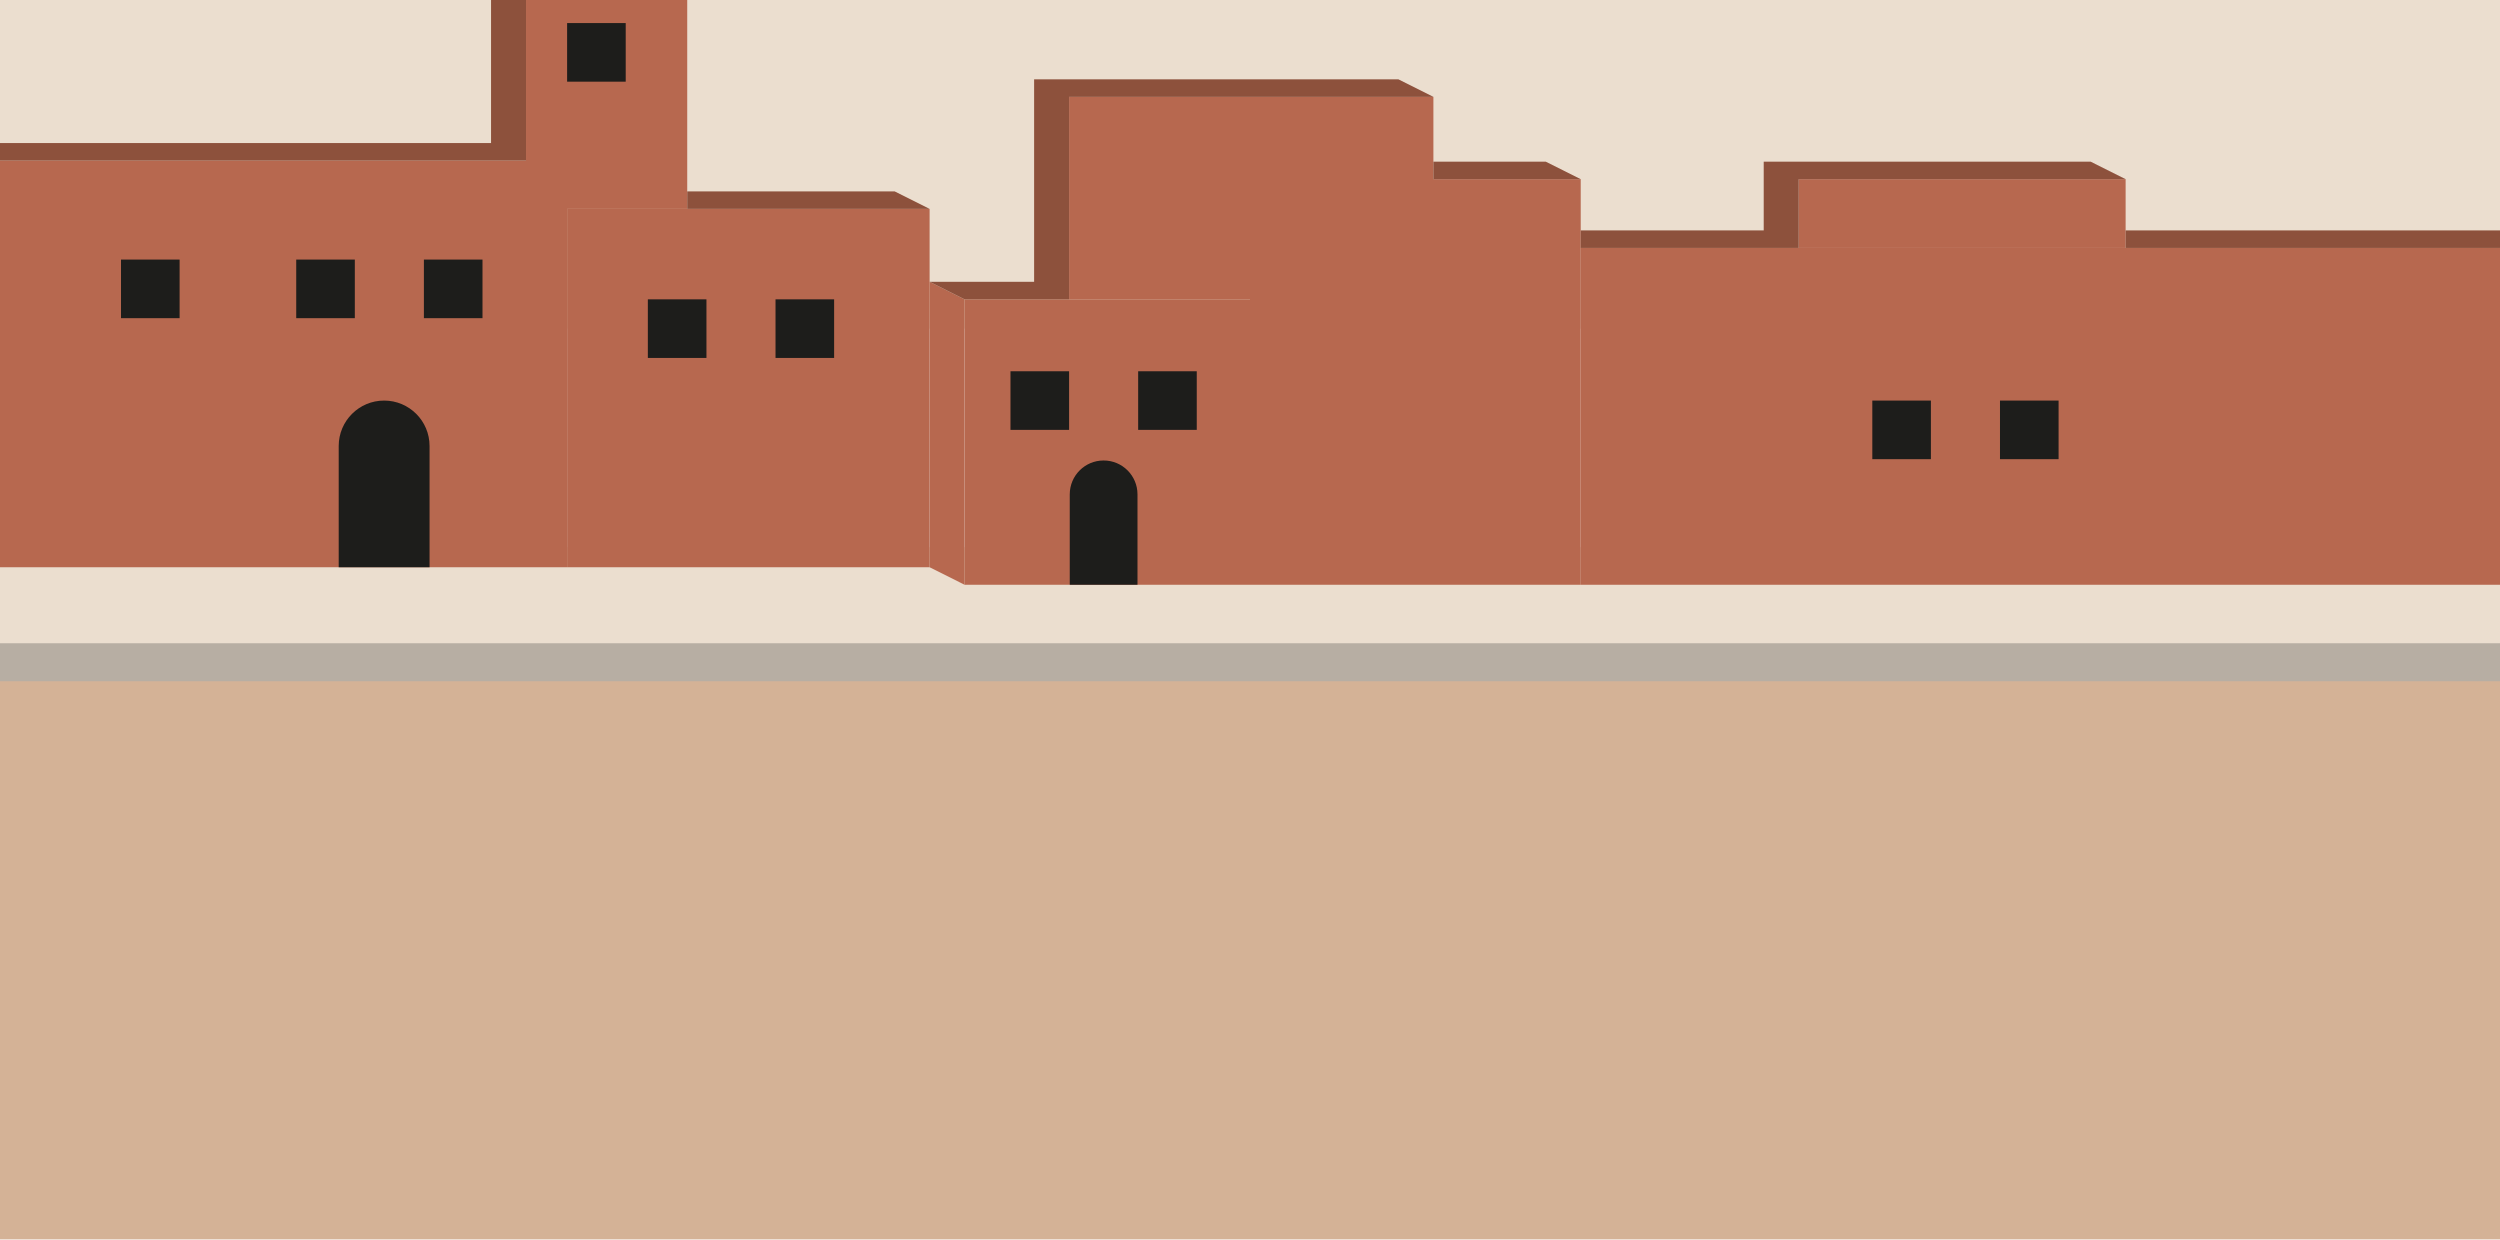
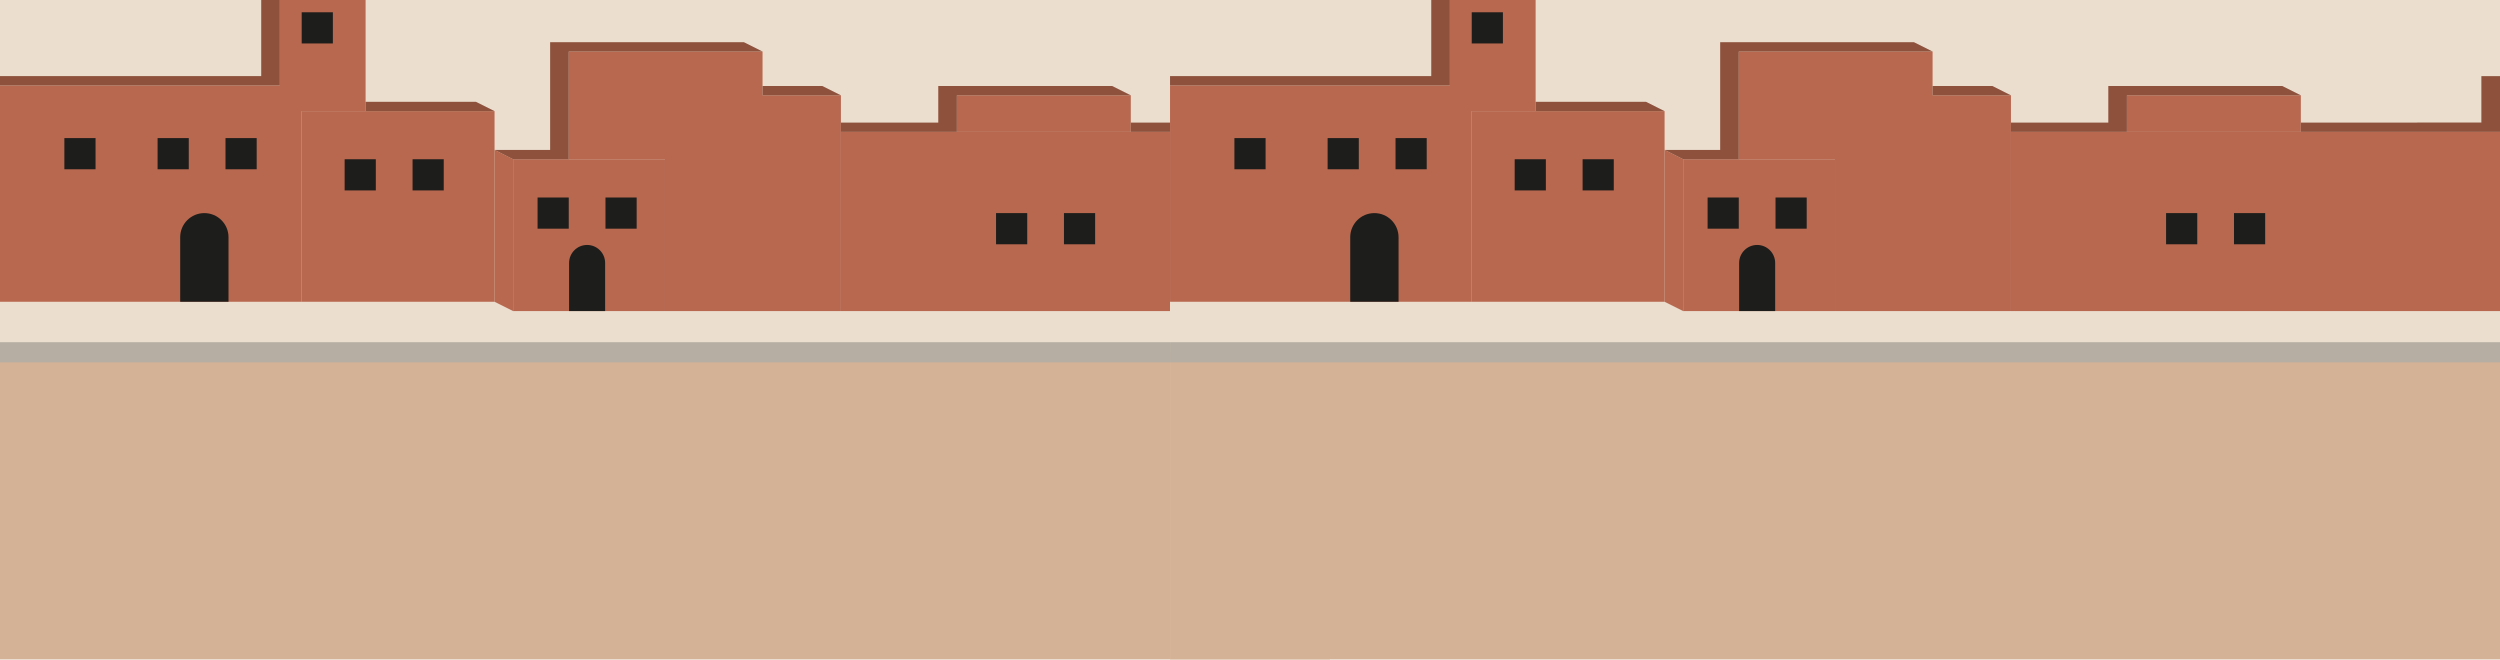
- <svg xmlns="http://www.w3.org/2000/svg" viewBox="0 0 5524 2738.57">
+ <svg xmlns="http://www.w3.org/2000/svg" viewBox="0 0 10383.75 2738.57">
  <defs>
-     <style>.cls-1{fill:#ebdecf;}.cls-2{fill:#d4b296;}.cls-3{fill:#b7aea3;}.cls-4{fill:#b7684f;}.cls-5{fill:#1d1d1b;}.cls-6{fill:#8d513c;}.cls-7{fill:#85361d;}</style>
+     <style>.cls-1{fill:none;}.cls-2{fill:#ebdecf;}.cls-3{fill:#d4b296;}.cls-4{fill:#b7aea3;}.cls-5{fill:#b7684f;}.cls-6{fill:#1d1d1b;}.cls-7{fill:#8d513c;}</style>
  </defs>
  <g id="Calque_2" data-name="Calque 2">
    <g id="Calque_1-2" data-name="Calque 1">
-       <rect class="cls-1" width="5524" height="726.17" />
-       <rect class="cls-1" y="1209" width="5524" height="254.31" />
-       <rect class="cls-2" y="1463.31" width="5524" height="1275.26" />
-       <rect class="cls-3" y="1421.33" width="5524" height="83.97" />
-       <rect class="cls-4" y="354.79" width="1253.09" height="898.59" />
-       <rect class="cls-4" x="1253.09" y="461.58" width="800.97" height="791.81" />
-       <rect class="cls-4" x="2131.33" y="661.42" width="630.67" height="630.67" />
-       <polygon class="cls-4" points="2054.06 1253.38 2131.33 1292.09 2131.33 661.42 2054.06 622.71 2054.06 1253.38" />
-       <rect class="cls-4" x="2762" y="395.91" width="730.76" height="896.18" />
-       <rect class="cls-4" x="2362.25" y="214.02" width="804.98" height="447.41" />
-       <rect class="cls-4" x="3492.76" y="547.83" width="2031.24" height="744.27" />
-       <rect class="cls-4" x="3974.37" y="395.91" width="722.41" height="151.92" />
-       <rect class="cls-4" x="1162.29" width="356.2" height="461.58" />
-       <rect class="cls-5" x="654.53" y="573.55" width="129.49" height="129.49" />
-       <rect class="cls-5" x="267.37" y="573.55" width="129.49" height="129.49" />
-       <rect class="cls-5" x="936.64" y="573.55" width="129.49" height="129.49" />
-       <rect class="cls-5" x="1253.09" y="50.98" width="129.49" height="129.49" />
-       <path class="cls-5" d="M949.14,985.47v267.92H748.4V985.47a100.37,100.37,0,0,1,200.74,0Z" />
-       <path class="cls-5" d="M2513.4,1092.32v199.77H2363.72V1092.32a74.84,74.84,0,1,1,149.68,0Z" />
-       <rect class="cls-5" x="1431.48" y="661.42" width="129.49" height="129.49" />
-       <rect class="cls-5" x="1713.59" y="661.42" width="129.49" height="129.49" />
-       <rect class="cls-5" x="2232.76" y="820.35" width="129.49" height="129.49" />
-       <rect class="cls-5" x="2514.87" y="820.35" width="129.49" height="129.49" />
-       <rect class="cls-5" x="4137.06" y="885.1" width="129.49" height="129.49" />
-       <rect class="cls-5" x="4419.16" y="885.1" width="129.49" height="129.49" />
-       <polyline class="cls-6" points="1976.79 422.87 1518.5 422.87 1518.5 461.58 2054.06 461.58 1976.79 422.87" />
-       <polygon class="cls-6" points="1162.29 0 1162.29 354.79 0 354.79 0 316.09 1085.02 316.09 1085.02 0 1162.29 0" />
-       <line class="cls-7" x1="1085.02" y1="316.09" x2="1162.29" y2="354.79" />
-       <polygon class="cls-6" points="2054.06 622.71 2284.98 622.71 2284.98 175.31 3089.96 175.31 3167.23 214.01 2362.25 214.01 2362.25 661.42 2131.33 661.42 2054.06 622.71" />
-       <polygon class="cls-6" points="3492.76 509.12 3492.76 547.83 3974.37 547.83 3974.37 395.91 4696.78 395.91 4619.52 357.2 3897.1 357.2 3897.1 509.12 3492.76 509.12" />
-       <polygon class="cls-6" points="3492.76 395.91 3415.49 357.2 3167.23 357.2 3167.23 395.91 3492.76 395.91" />
-       <rect class="cls-6" x="4696.78" y="509.12" width="827.22" height="38.71" />
-       <line class="cls-7" x1="3897.1" y1="509.12" x2="3974.37" y2="547.83" />
-       <line class="cls-7" x1="2284.98" y1="622.71" x2="2362.25" y2="661.42" />
+       <rect id="Fond" class="cls-1" width="5524" height="2738.57" />
+       <rect id="Ciel" class="cls-2" width="5524" height="2738.57" />
+       <rect id="Sol" class="cls-3" y="1463.31" width="5524" height="1275.26" />
+       <g id="Trottoir">
+         <rect class="cls-2" y="1209" width="5524" height="254.31" />
+         <rect class="cls-4" y="1421.33" width="5524" height="83.97" />
+       </g>
+       <g id="Batiment">
+         <rect class="cls-5" y="354.79" width="1253.09" height="898.59" />
+         <rect class="cls-5" x="1253.09" y="461.58" width="800.97" height="791.81" />
+         <rect class="cls-5" x="2131.33" y="661.42" width="630.67" height="630.67" />
+         <polygon class="cls-5" points="2054.06 1253.38 2131.33 1292.09 2131.33 661.42 2054.06 622.71 2054.06 1253.38" />
+         <rect class="cls-5" x="2762" y="395.91" width="730.76" height="896.18" />
+         <rect class="cls-5" x="2362.25" y="214.02" width="804.98" height="447.41" />
+         <rect class="cls-5" x="3492.76" y="547.83" width="2031.24" height="744.27" />
+         <rect class="cls-5" x="3974.37" y="395.91" width="722.41" height="151.92" />
+         <rect class="cls-5" x="1162.29" width="356.2" height="461.58" />
+         <rect class="cls-6" x="654.53" y="573.55" width="129.49" height="129.49" />
+         <rect class="cls-6" x="267.37" y="573.55" width="129.49" height="129.49" />
+         <rect class="cls-6" x="936.64" y="573.55" width="129.49" height="129.49" />
+         <rect class="cls-6" x="1253.09" y="50.98" width="129.49" height="129.49" />
+         <path class="cls-6" d="M949.14,985.47v267.92H748.4V985.47a100.37,100.37,0,0,1,200.74,0Z" />
+         <path class="cls-6" d="M2513.4,1092.32v199.77H2363.72V1092.32a74.84,74.84,0,1,1,149.68-.13Z" />
+         <rect class="cls-6" x="1431.48" y="661.42" width="129.49" height="129.49" />
+         <rect class="cls-6" x="1713.59" y="661.42" width="129.49" height="129.49" />
+         <rect class="cls-6" x="2232.76" y="820.35" width="129.49" height="129.49" />
+         <rect class="cls-6" x="2514.87" y="820.35" width="129.49" height="129.49" />
+         <rect class="cls-6" x="4137.06" y="885.1" width="129.49" height="129.49" />
+         <rect class="cls-6" x="4419.16" y="885.1" width="129.49" height="129.49" />
+         <polyline class="cls-7" points="1976.79 422.87 1518.5 422.87 1518.5 461.58 2054.06 461.58 1976.79 422.87" />
+         <polygon class="cls-7" points="1162.29 0 1162.29 354.79 0 354.79 0 316.09 1085.02 316.09 1085.02 0 1162.29 0" />
+         <line class="cls-1" x1="1085.02" y1="316.09" x2="1162.29" y2="354.79" />
+         <polygon class="cls-7" points="2054.06 622.71 2284.98 622.71 2284.98 175.31 3089.96 175.31 3167.23 214.01 2362.25 214.01 2362.25 661.42 2131.33 661.42 2054.06 622.71" />
+         <polygon class="cls-7" points="3492.76 509.12 3492.76 547.83 3974.37 547.83 3974.37 395.91 4696.78 395.91 4619.52 357.2 3897.1 357.2 3897.1 509.12 3492.76 509.12" />
+         <polygon class="cls-7" points="3492.76 395.91 3415.49 357.2 3167.23 357.2 3167.23 395.91 3492.76 395.91" />
+         <polygon class="cls-7" points="5524 547.83 4696.78 547.83 4696.78 509.12 5446.63 509.07 5446.63 316.09 5524 316.09 5524 547.83" />
+         <line class="cls-1" x1="3897.1" y1="509.12" x2="3974.37" y2="547.83" />
+         <line class="cls-1" x1="2284.98" y1="622.71" x2="2362.25" y2="661.42" />
+         <line class="cls-1" x1="5446.63" y1="509.07" x2="5523.9" y2="547.77" />
+         <line class="cls-1" x1="5446.63" y1="318.89" x2="5523.9" y2="357.59" />
+       </g>
+       <rect id="Fond-2" data-name="Fond" class="cls-1" x="4859.75" width="5524" height="2738.57" />
+       <rect id="Ciel-2" data-name="Ciel" class="cls-2" x="4859.75" width="5524" height="2738.57" />
+       <rect id="Sol-2" data-name="Sol" class="cls-3" x="4859.75" y="1463.31" width="5524" height="1275.26" />
+       <g id="Trottoir-2" data-name="Trottoir">
+         <rect class="cls-2" x="4859.75" y="1209" width="5524" height="254.31" />
+         <rect class="cls-4" x="4859.75" y="1421.33" width="5524" height="83.97" />
+       </g>
+       <g id="Batiment-2" data-name="Batiment">
+         <rect class="cls-5" x="4859.75" y="354.79" width="1253.09" height="898.59" />
+         <rect class="cls-5" x="6112.84" y="461.58" width="800.97" height="791.81" />
+         <rect class="cls-5" x="6991.08" y="661.42" width="630.67" height="630.67" />
+         <polygon class="cls-5" points="6913.81 1253.38 6991.08 1292.09 6991.08 661.42 6913.81 622.71 6913.81 1253.38" />
+         <rect class="cls-5" x="7621.75" y="395.91" width="730.76" height="896.18" />
+         <rect class="cls-5" x="7222" y="214.02" width="804.98" height="447.41" />
+         <rect class="cls-5" x="8352.51" y="547.83" width="2031.24" height="744.27" />
+         <rect class="cls-5" x="8834.12" y="395.91" width="722.41" height="151.92" />
+         <rect class="cls-5" x="6022.04" width="356.2" height="461.58" />
+         <rect class="cls-6" x="5514.28" y="573.55" width="129.49" height="129.49" />
+         <rect class="cls-6" x="5127.12" y="573.55" width="129.49" height="129.49" />
+         <rect class="cls-6" x="5796.39" y="573.55" width="129.49" height="129.49" />
+         <rect class="cls-6" x="6112.84" y="50.98" width="129.49" height="129.49" />
+         <path class="cls-6" d="M5808.89,985.47v267.92H5608.15V985.47a100.37,100.37,0,0,1,200.74,0Z" />
+         <path class="cls-6" d="M7373.15,1092.32v199.77H7223.47V1092.32a74.84,74.84,0,1,1,149.68-.13Z" />
+         <rect class="cls-6" x="6291.23" y="661.42" width="129.49" height="129.49" />
+         <rect class="cls-6" x="6573.34" y="661.42" width="129.49" height="129.49" />
+         <rect class="cls-6" x="7092.51" y="820.35" width="129.49" height="129.49" />
+         <rect class="cls-6" x="7374.62" y="820.35" width="129.49" height="129.49" />
+         <rect class="cls-6" x="8996.81" y="885.1" width="129.49" height="129.49" />
+         <rect class="cls-6" x="9278.91" y="885.1" width="129.49" height="129.49" />
+         <polyline class="cls-7" points="6836.54 422.87 6378.25 422.87 6378.25 461.58 6913.81 461.58 6836.54 422.87" />
+         <polygon class="cls-7" points="6022.04 0 6022.04 354.79 4859.75 354.79 4859.75 316.09 5944.77 316.09 5944.77 0 6022.04 0" />
+         <line class="cls-1" x1="5944.77" y1="316.09" x2="6022.04" y2="354.79" />
+         <polygon class="cls-7" points="6913.81 622.71 7144.73 622.71 7144.73 175.31 7949.71 175.31 8026.98 214.01 7222 214.01 7222 661.42 6991.08 661.42 6913.81 622.71" />
+         <polygon class="cls-7" points="8352.51 509.12 8352.51 547.83 8834.12 547.83 8834.12 395.91 9556.53 395.91 9479.27 357.2 8756.85 357.2 8756.85 509.12 8352.51 509.12" />
+         <polygon class="cls-7" points="8352.51 395.91 8275.24 357.2 8026.98 357.2 8026.98 395.91 8352.51 395.91" />
+         <polygon class="cls-7" points="10383.75 547.83 9556.53 547.83 9556.53 509.12 10306.38 509.07 10306.38 316.09 10383.75 316.09 10383.75 547.83" />
+         <line class="cls-1" x1="8756.85" y1="509.12" x2="8834.12" y2="547.83" />
+         <line class="cls-1" x1="7144.73" y1="622.71" x2="7222" y2="661.42" />
+         <line class="cls-1" x1="10306.38" y1="509.07" x2="10383.65" y2="547.77" />
+         <line class="cls-1" x1="10306.38" y1="318.89" x2="10383.65" y2="357.59" />
+       </g>
    </g>
  </g>
</svg>
